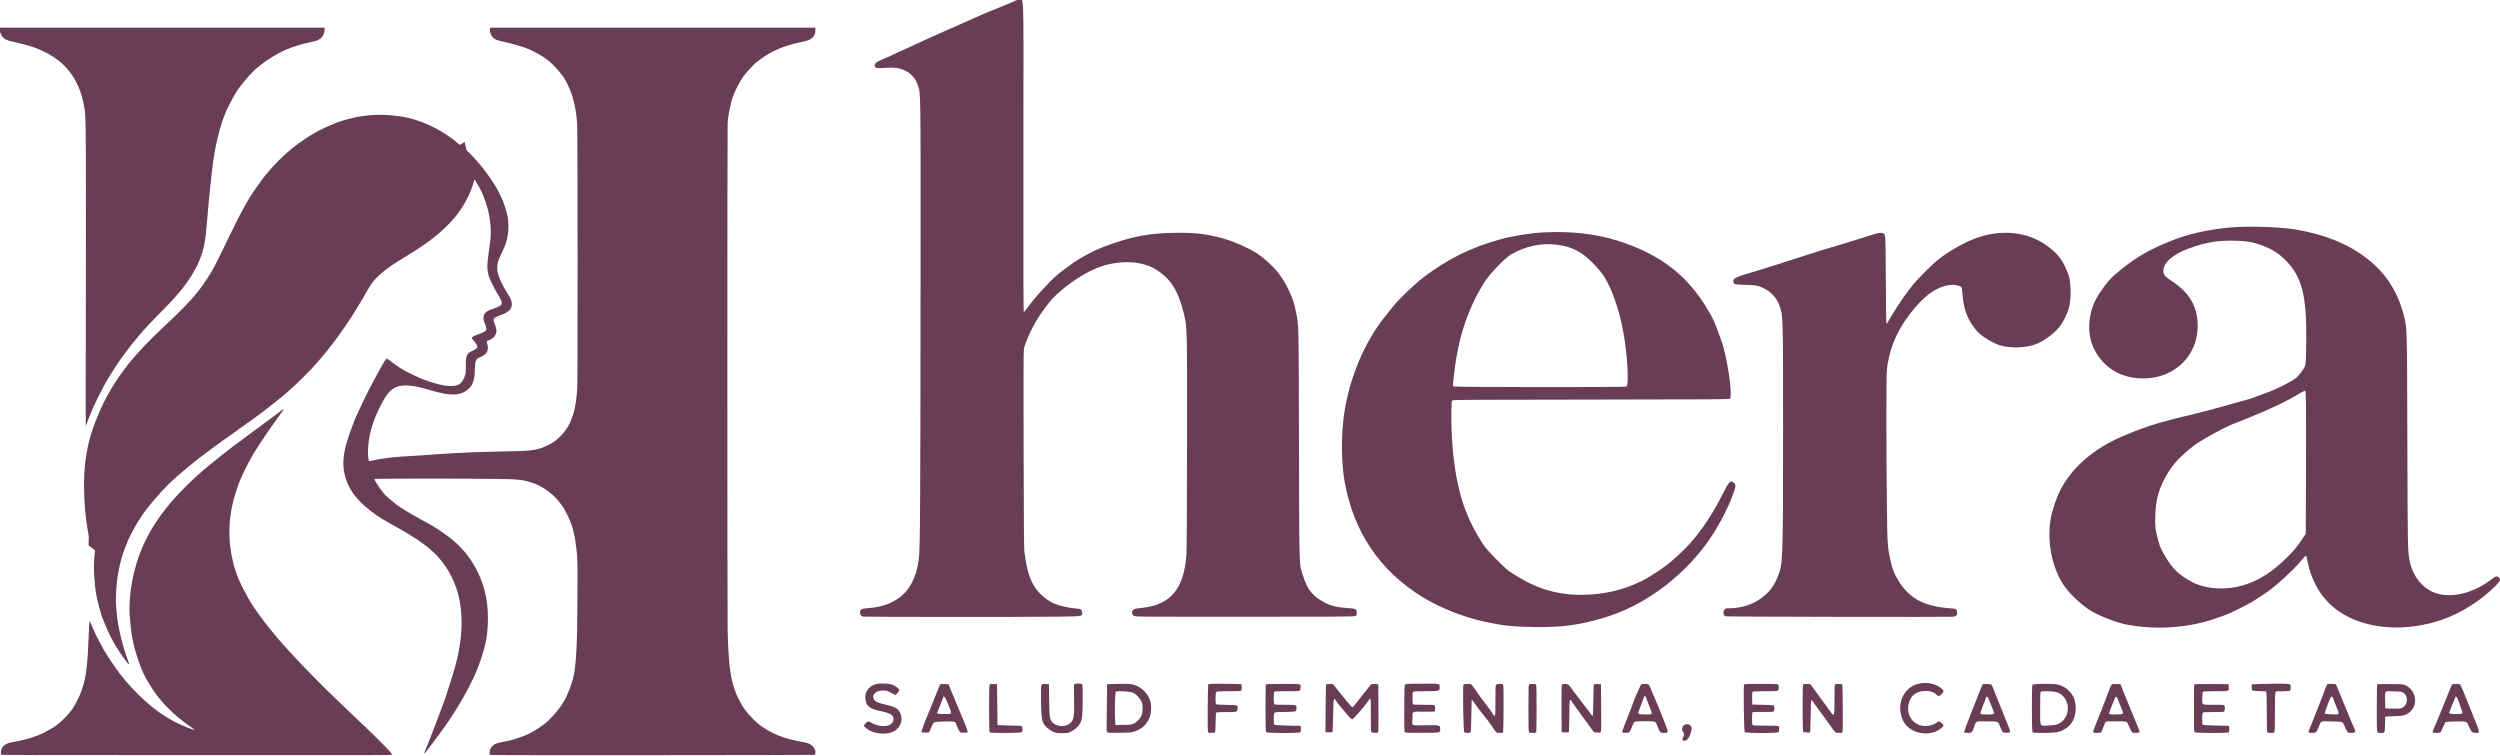
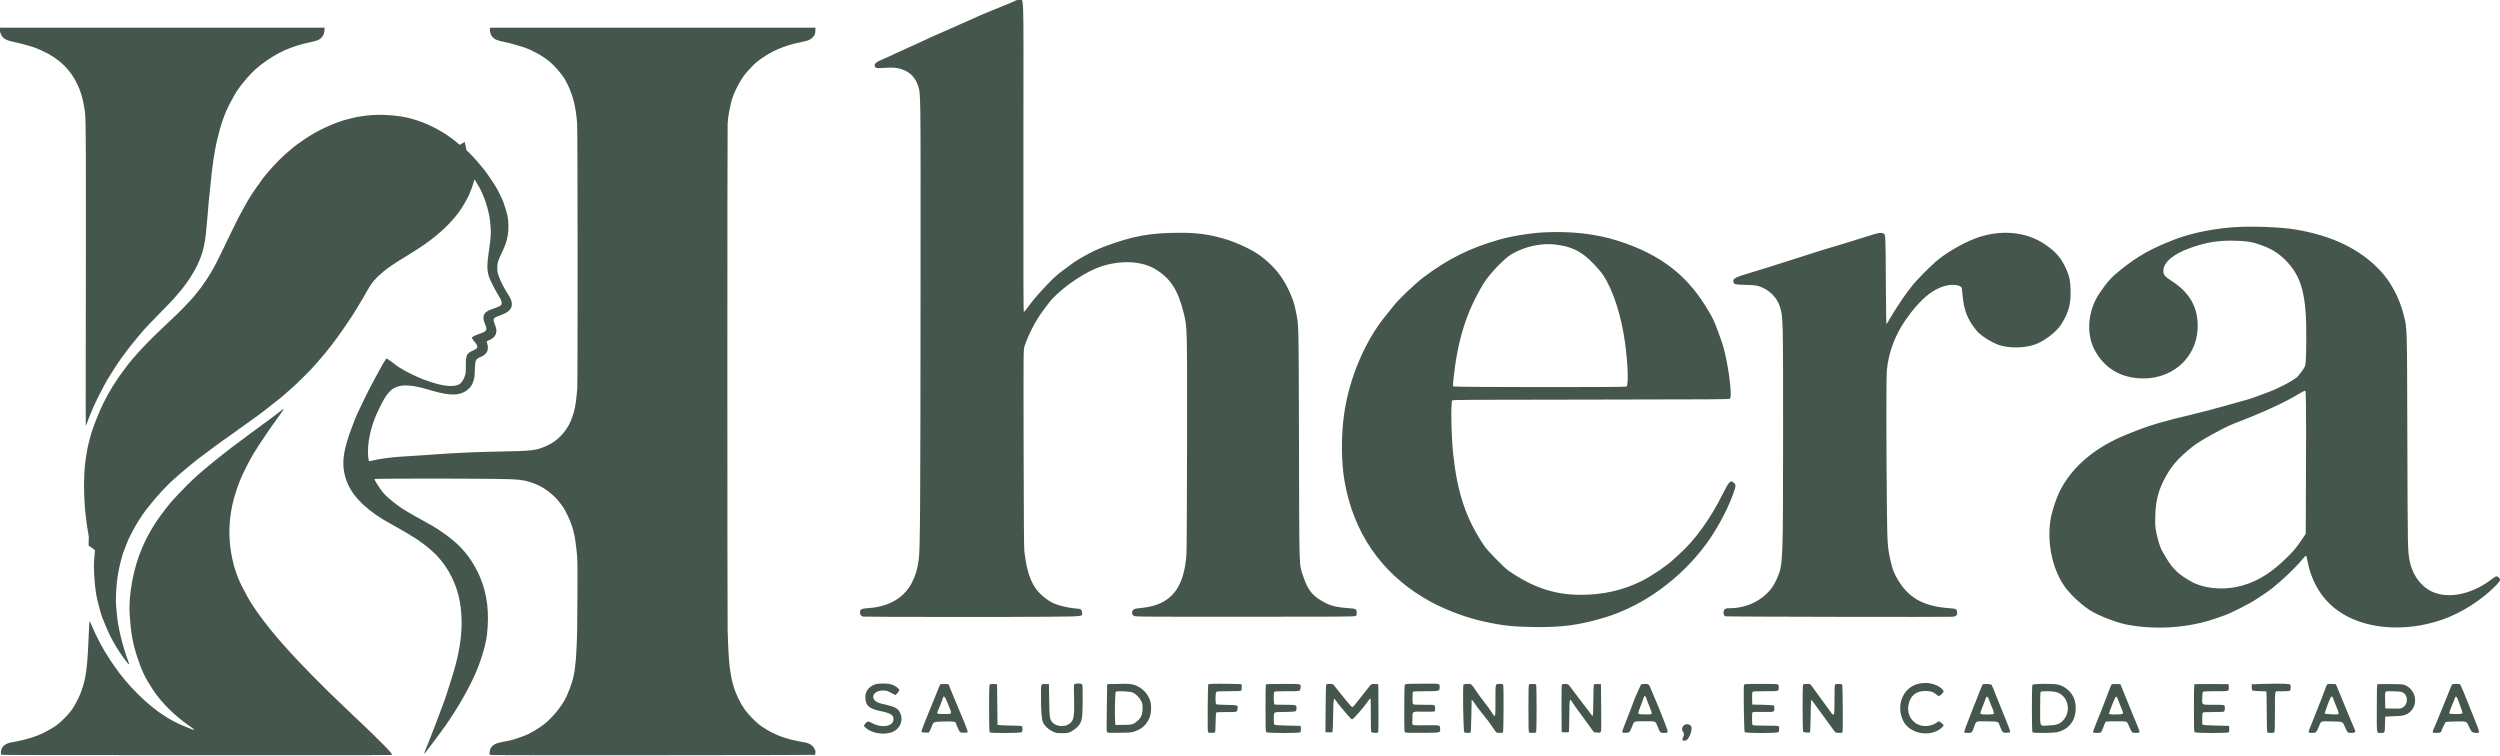
<svg xmlns="http://www.w3.org/2000/svg" viewBox="0 0 5154 1557" role="img" aria-label="Hera">
  <g transform="translate(0 57) scale(0.56887 0.5814)">
-     <polygon points="1684,405 1655,422 1570,498 1393,612 1203,697 1055,781 937,908 865,1055 633,1203 443,1393 329,1520 321,1836 380,1879 456,1689 591,1478 781,1309 950,1161 1055,950 1203,823 1393,739 1583,633 1689,523 1697,464" fill="#693D55" />
-     <g transform="translate(0,2580) scale(.1,-.1)" fill="#693D55">
+     <polygon points="1684,405 1655,422 1570,498 1393,612 1203,697 1055,781 937,908 865,1055 633,1203 443,1393 329,1520 321,1836 380,1879 456,1689 591,1478 781,1309 950,1161 1055,950 1203,823 1393,739 1583,633 1689,523 1697,464" fill="#45574C" />
+     <g transform="translate(0,2580) scale(.1,-.1)" fill="#45574C">
      <path d="M0 25718 c0 -75 4 -90 35 -154 78 -158 178 -214 500 -279 244 -50 605 -148 760 -206 176 -67 494 -218 536 -255 8 -8 19 -14 23 -14 14 0 205 -128 280 -187 291 -230 512 -504 664 -825 111 -232 133 -297 212 -603 10 -38 27 -128 39 -200 12 -71 23 -143 26 -159 42 -247 46 -1226 31 -9523 -2 -898 0 -1633 4 -1633 4 0 19 37 35 83 24 72 100 257 223 547 80 189 396 797 519 1001 145 239 404 628 529 794 253 338 352 462 539 679 66 77 133 155 150 175 99 121 381 414 705 734 205 203 409 410 453 460 44 51 123 139 176 196 274 298 560 716 727 1061 132 273 216 542 259 825 9 61 21 133 25 160 5 28 12 88 15 135 4 47 13 144 20 215 21 195 43 436 60 665 8 113 22 259 30 325 8 66 22 190 30 275 41 424 93 871 125 1075 47 298 85 509 115 630 8 33 31 125 50 205 54 219 92 351 156 543 41 121 78 216 149 382 33 75 147 300 175 345 14 22 25 42 25 45 0 2 20 39 45 81 25 41 45 78 45 81 0 3 14 25 30 50 17 24 30 46 30 49 0 2 25 41 57 86 194 283 535 659 734 810 31 24 87 68 125 98 205 165 620 413 849 508 334 138 577 213 919 283 182 37 287 69 346 107 98 62 167 173 176 279 3 32 6 75 8 96 l4 37 -5884 0 -5884 0 0 -82z M17755 25762 c-15 -88 26 -219 89 -290 84 -92 172 -128 461 -186 99 -20 194 -41 210 -46 17 -5 55 -16 85 -25 30 -8 96 -27 145 -41 50 -14 104 -30 120 -34 329 -88 780 -321 1055 -546 194 -158 461 -466 565 -650 258 -457 378 -887 431 -1538 19 -236 23 -9216 4 -9406 -6 -58 -17 -179 -26 -270 -25 -264 -77 -528 -135 -680 -11 -30 -24 -66 -29 -80 -124 -379 -444 -758 -789 -934 -409 -209 -588 -242 -1381 -256 -294 -5 -681 -14 -860 -20 -179 -5 -419 -12 -535 -15 -263 -8 -1379 -69 -1450 -80 -16 -3 -176 -14 -355 -25 -179 -11 -395 -24 -480 -30 -85 -5 -234 -14 -330 -20 -398 -25 -860 -88 -1108 -153 -80 -21 -82 -18 -100 164 -40 422 83 1016 313 1514 203 439 347 675 493 807 256 232 631 251 1287 68 44 -12 94 -26 110 -31 17 -4 62 -17 100 -28 674 -197 1051 -185 1315 42 108 93 146 150 195 291 39 116 44 156 54 422 13 330 27 360 211 438 130 55 197 113 240 207 30 66 27 195 -5 274 -29 70 -29 71 65 110 183 77 270 187 270 344 0 60 -20 132 -69 253 -65 160 -40 200 167 272 271 94 395 178 441 299 51 137 13 270 -143 505 -132 199 -222 371 -304 582 -52 135 -66 213 -60 358 6 147 25 204 160 482 140 288 186 420 222 645 32 198 29 462 -9 657 -19 98 -128 449 -169 547 -58 135 -223 453 -273 526 -26 39 -99 147 -162 240 -160 238 -266 373 -525 665 -204 231 -394 407 -396 368 -7 -124 -157 -542 -267 -741 -161 -292 -559 -759 -778 -912 -38 -27 -97 -71 -130 -98 -109 -88 -463 -315 -645 -414 -266 -145 -540 -281 -697 -347 -35 -14 -87 -37 -115 -50 -50 -23 -171 -72 -248 -100 -76 -28 -207 -80 -245 -96 -22 -10 -102 -41 -179 -69 -135 -51 -241 -92 -281 -111 -11 -6 -108 -43 -215 -84 -248 -93 -438 -169 -518 -207 -35 -16 -66 -29 -69 -29 -7 0 -177 -82 -398 -192 -510 -254 -950 -592 -1275 -978 -120 -142 -278 -352 -353 -467 -86 -131 -347 -566 -347 -578 0 -2 -24 -44 -53 -92 -29 -48 -86 -153 -126 -232 -40 -79 -90 -172 -111 -205 -37 -60 -126 -215 -190 -331 -18 -33 -72 -123 -120 -200 -48 -77 -99 -162 -114 -190 -38 -68 -100 -162 -231 -346 -60 -86 -138 -196 -172 -245 -64 -91 -223 -283 -439 -531 -117 -133 -276 -289 -454 -444 -47 -40 -87 -76 -90 -80 -20 -23 -236 -198 -330 -268 -63 -46 -137 -103 -165 -127 -27 -23 -129 -95 -225 -159 -96 -65 -200 -137 -230 -160 -30 -23 -167 -117 -303 -209 -291 -195 -418 -288 -807 -587 -172 -133 -252 -200 -340 -283 -36 -34 -114 -105 -174 -156 -338 -292 -758 -773 -1028 -1179 -193 -288 -431 -728 -528 -971 -18 -47 -41 -103 -50 -125 -106 -246 -253 -735 -299 -990 -76 -425 -77 -430 -120 -955 -23 -273 6 -765 68 -1180 34 -221 201 -827 257 -930 8 -14 43 -97 78 -185 57 -145 207 -457 261 -545 12 -19 39 -66 60 -105 89 -164 295 -466 452 -662 98 -123 114 -124 68 -3 -226 596 -389 1266 -425 1745 -5 77 -15 187 -21 244 -23 217 6 767 55 1051 31 182 66 350 96 465 47 181 89 327 104 360 13 30 35 85 122 315 26 69 60 148 74 175 15 28 66 127 113 220 128 254 357 612 528 827 392 492 764 883 1114 1173 33 28 101 85 150 129 80 69 405 332 585 472 36 28 121 90 190 139 69 49 188 136 265 195 77 58 185 137 240 175 55 38 156 109 225 159 69 49 177 123 240 164 63 41 144 98 180 127 36 28 119 88 185 132 121 81 434 299 512 357 23 17 71 51 108 76 36 25 101 71 143 103 42 32 131 99 197 148 312 232 680 524 790 628 39 36 129 114 200 173 138 115 688 653 769 753 27 33 115 132 197 220 222 240 587 704 851 1081 311 446 339 488 438 649 48 77 129 208 180 290 97 157 175 288 246 415 163 288 312 459 615 702 120 96 417 295 609 408 69 40 177 105 240 145 63 39 156 95 205 124 141 84 213 131 420 271 568 387 1042 839 1329 1270 105 159 296 502 296 534 0 3 13 33 29 68 35 76 105 274 122 343 18 77 18 77 31 73 6 -2 26 -31 43 -64 18 -32 49 -84 69 -114 191 -284 392 -852 440 -1240 51 -417 45 -587 -43 -1160 -67 -430 -64 -643 9 -860 37 -109 203 -437 296 -585 132 -210 164 -277 164 -340 0 -101 -11 -108 -412 -250 -249 -87 -309 -251 -187 -513 92 -200 61 -252 -207 -340 -130 -43 -213 -80 -258 -117 -29 -23 -29 -23 20 -85 27 -33 70 -88 96 -121 108 -135 92 -187 -81 -264 -244 -107 -272 -164 -269 -541 1 -217 -1 -246 -20 -319 -44 -163 -139 -303 -235 -349 -197 -93 -539 -64 -1007 86 -209 67 -239 77 -291 98 -58 23 -115 48 -140 60 -8 4 -76 34 -150 65 -235 101 -566 282 -697 384 -102 78 -317 231 -326 231 -20 0 -146 -194 -229 -352 -31 -59 -74 -135 -96 -171 -21 -35 -58 -99 -81 -143 -23 -43 -61 -113 -83 -154 -22 -41 -44 -82 -48 -90 -5 -8 -33 -58 -63 -111 -51 -90 -311 -612 -389 -779 -19 -41 -64 -136 -100 -211 -37 -75 -89 -201 -116 -280 -27 -79 -65 -178 -84 -219 -33 -70 -86 -224 -156 -455 -129 -423 -159 -767 -96 -1080 89 -447 312 -805 732 -1178 240 -213 588 -449 918 -622 61 -31 147 -79 191 -106 45 -27 85 -49 88 -49 4 0 23 -11 44 -23 20 -13 78 -45 127 -72 108 -58 140 -76 225 -130 36 -23 88 -54 115 -70 317 -174 712 -479 952 -733 404 -429 691 -1005 797 -1597 98 -553 86 -1107 -38 -1745 -70 -364 -150 -649 -345 -1240 -38 -113 -85 -257 -105 -320 -21 -63 -58 -169 -82 -235 -25 -66 -52 -137 -60 -157 -8 -21 -20 -55 -28 -75 -8 -21 -50 -130 -94 -243 -44 -113 -98 -254 -121 -315 -23 -60 -46 -119 -51 -130 -22 -49 -62 -151 -96 -242 -20 -54 -72 -183 -116 -288 -44 -104 -86 -206 -93 -225 -7 -19 -26 -65 -41 -103 -15 -37 -25 -70 -21 -73 7 -8 93 98 289 356 90 119 226 298 303 399 462 603 951 1404 1242 2037 205 445 395 1053 437 1394 97 796 17 1466 -247 2075 -33 77 -71 158 -82 180 -12 22 -41 76 -65 120 -229 429 -558 808 -960 1107 -290 216 -579 401 -775 498 -38 18 -142 75 -230 125 -88 51 -223 124 -299 164 -77 40 -180 99 -230 130 -50 32 -131 82 -181 111 -169 100 -517 375 -633 498 -103 111 -240 299 -327 451 -46 80 -47 84 -30 97 22 16 3043 19 4305 4 954 -11 1104 -29 1507 -179 269 -100 590 -323 808 -563 70 -76 216 -272 252 -338 155 -281 269 -547 312 -726 12 -49 26 -107 31 -129 40 -164 50 -224 94 -595 36 -292 38 -413 32 -1610 -6 -1236 -8 -1315 -32 -1850 -14 -319 -22 -419 -60 -730 -38 -320 -138 -643 -309 -1005 -156 -328 -502 -744 -820 -986 -202 -153 -542 -345 -705 -399 -14 -5 -50 -18 -80 -30 -63 -24 -120 -43 -280 -93 -103 -33 -180 -50 -470 -103 -184 -35 -280 -79 -353 -164 -62 -73 -100 -236 -64 -283 11 -16 371 -17 5887 -15 3237 2 5883 7 5893 12 18 8 27 160 10 168 -5 1 -19 27 -33 57 -40 86 -124 153 -240 190 -52 17 -93 26 -345 71 -447 80 -837 223 -1189 438 -200 122 -280 184 -459 361 -242 238 -371 415 -520 716 -221 447 -317 896 -357 1675 -5 107 -12 231 -15 275 -3 44 -10 258 -15 475 -13 545 -14 17731 0 17945 13 209 32 338 87 585 14 63 29 133 34 155 53 266 299 764 502 1013 107 131 330 364 410 428 250 197 571 387 812 480 50 20 101 40 115 46 14 5 77 27 141 49 105 34 158 50 329 96 30 8 141 32 245 53 223 45 285 66 362 125 105 79 143 156 143 286 l0 99 -5894 0 -5894 0 -7 -38z M13495 22701 c-237 -15 -539 -58 -705 -101 -41 -11 -123 -31 -182 -45 -383 -91 -941 -327 -1338 -565 -143 -86 -217 -134 -450 -295 -297 -204 -695 -559 -972 -866 -167 -185 -336 -387 -384 -460 -26 -41 -64 -94 -84 -119 -106 -133 -341 -478 -402 -590 -20 -36 -63 -110 -95 -165 -69 -116 -94 -160 -165 -293 -28 -53 -71 -133 -96 -177 -24 -44 -123 -240 -219 -435 -343 -696 -523 -1056 -559 -1120 -20 -36 -60 -111 -90 -167 -130 -247 -426 -682 -589 -868 -34 -38 -99 -116 -144 -173 -97 -121 -571 -599 -791 -797 -85 -77 -169 -153 -186 -170 -61 -60 -172 -164 -329 -307 -191 -174 -585 -572 -745 -752 -63 -71 -148 -166 -189 -210 -40 -45 -101 -117 -134 -161 -33 -44 -106 -138 -162 -210 -264 -338 -541 -775 -728 -1150 -116 -233 -136 -278 -292 -655 -76 -185 -159 -428 -204 -602 -16 -62 -39 -149 -51 -193 -12 -44 -25 -100 -30 -125 -4 -25 -24 -130 -43 -235 -80 -424 -110 -971 -83 -1535 9 -195 20 -391 26 -435 5 -44 14 -125 20 -180 35 -335 112 -794 142 -848 12 -22 12 -22 19 3 4 14 7 56 8 94 1 65 10 133 47 356 28 170 99 502 124 585 6 17 26 84 46 150 34 114 43 142 85 260 23 66 67 185 78 210 5 11 19 45 31 75 11 30 25 64 30 75 4 11 18 45 30 75 88 216 213 460 427 835 354 619 881 1232 1682 1959 99 90 401 342 516 431 50 38 118 93 153 123 35 30 107 89 162 131 231 178 309 242 385 311 44 40 132 112 195 160 63 48 191 158 284 245 94 86 206 188 250 226 146 125 589 589 702 735 21 28 82 105 135 170 148 184 317 416 476 657 137 207 357 541 402 612 142 222 143 224 354 514 212 291 453 554 757 828 42 38 202 164 365 288 70 53 310 208 524 337 62 38 224 124 360 191 259 129 315 155 526 244 72 31 153 66 180 78 28 13 95 41 150 63 93 37 128 51 180 73 11 4 63 24 115 44 52 20 174 69 270 110 165 69 337 135 354 135 4 0 71 31 149 70 123 60 312 140 330 140 4 0 64 27 134 61 170 81 192 91 299 137 82 35 256 127 399 211 28 16 68 39 90 51 163 89 182 101 350 213 301 201 606 457 792 664 48 54 100 112 116 128 85 93 258 363 316 495 52 117 113 312 104 331 -4 9 -45 48 -91 87 -499 428 -1157 767 -1787 921 -386 94 -914 138 -1350 112z M10218 12242 c-18 -15 -91 -71 -163 -123 -71 -53 -191 -141 -265 -195 -74 -55 -164 -120 -200 -144 -36 -24 -101 -71 -145 -105 -44 -34 -120 -89 -170 -122 -49 -33 -146 -102 -214 -154 -69 -52 -202 -149 -295 -216 -262 -187 -399 -288 -536 -395 -69 -53 -229 -177 -356 -275 -337 -261 -706 -569 -884 -738 -52 -49 -142 -134 -200 -187 -115 -106 -536 -544 -622 -648 -495 -595 -762 -1012 -1021 -1595 -314 -708 -497 -1679 -447 -2379 45 -641 111 -999 280 -1506 152 -458 289 -734 568 -1145 304 -449 772 -905 1292 -1260 209 -142 209 -142 188 -150 -14 -5 -116 29 -223 74 -11 5 -54 22 -95 39 -191 77 -265 109 -395 175 -77 39 -169 89 -205 112 -36 23 -94 59 -130 80 -598 356 -1372 1104 -1836 1776 -77 110 -163 235 -192 277 -200 289 -472 792 -627 1159 -37 89 -72 160 -76 157 -11 -6 -18 -99 -29 -399 -40 -1070 -98 -1578 -222 -1935 -22 -63 -46 -133 -53 -155 -39 -120 -155 -352 -273 -550 -135 -226 -488 -576 -730 -723 -29 -18 -54 -32 -57 -32 -3 0 -49 -26 -102 -58 -254 -150 -515 -252 -883 -345 -158 -40 -223 -53 -415 -87 -132 -22 -172 -33 -234 -61 -113 -51 -170 -110 -204 -213 -19 -54 -22 -152 -7 -176 8 -13 808 -15 7084 -17 7042 -2 7075 -2 7081 17 8 26 -76 122 -310 355 -164 164 -517 503 -620 595 -27 25 -97 90 -155 145 -58 55 -182 170 -275 255 -93 85 -231 214 -305 285 -75 72 -187 177 -250 234 -449 408 -1478 1431 -1786 1775 -49 55 -139 153 -201 217 -269 284 -759 879 -971 1181 -32 46 -91 130 -132 187 -92 131 -176 267 -236 379 -26 48 -55 101 -64 117 -67 115 -185 344 -216 418 -14 34 -37 84 -50 110 -25 50 -123 333 -149 427 -90 334 -137 592 -159 885 -45 571 28 1159 215 1725 124 378 178 506 396 935 23 44 66 124 97 179 31 54 56 100 56 102 0 13 158 268 295 474 239 361 486 709 778 1099 60 80 111 151 114 158 9 23 -25 14 -59 -15z" />
    </g>
  </g>
-   <g transform="translate(0,1557) scale(.1,-.1)" fill="#693D55">
+   <g transform="translate(0,1557) scale(.1,-.1)" fill="#45574C">
    <path d="M20940 15561 c0 -4 -21 -16 -47 -25 -27 -10 -104 -42 -173 -72 -69 -29 -177 -73 -240 -98 -63 -24 -158 -63 -210 -86 -52 -23 -108 -48 -125 -55 -16 -7 -147 -66 -290 -130 -143 -64 -318 -142 -390 -172 -194 -83 -410 -180 -500 -226 -44 -22 -145 -68 -225 -102 -80 -35 -215 -97 -300 -137 -85 -41 -192 -90 -238 -108 -144 -57 -192 -104 -162 -157 18 -32 47 -34 255 -19 313 23 542 -109 627 -360 61 -184 58 17 56 -3974 -2 -4611 -8 -5600 -36 -5795 -33 -227 -62 -326 -143 -488 -153 -305 -472 -494 -879 -522 -166 -12 -190 -24 -190 -95 0 -43 25 -75 65 -82 41 -8 3293 -10 3899 -2 663 8 623 2 613 92 -7 60 -21 69 -125 77 -193 16 -415 74 -519 137 -342 207 -477 466 -545 1043 -8 72 -12 672 -15 2129 -4 2029 -4 2029 18 2095 76 236 235 541 386 742 43 56 93 123 112 148 182 243 624 569 967 714 423 178 918 175 1224 -7 318 -189 476 -432 595 -916 71 -289 70 -262 67 -2690 -2 -1334 -6 -2206 -13 -2290 -52 -696 -323 -1024 -898 -1090 -53 -6 -114 -13 -137 -16 -85 -10 -116 -100 -51 -148 28 -21 28 -21 2280 -21 1885 0 2257 2 2285 14 30 13 32 16 32 66 0 79 -14 87 -165 97 -223 14 -349 42 -476 106 -260 133 -365 256 -458 540 -92 278 -84 37 -91 2732 -7 2615 -3 2432 -66 2747 -34 171 -65 263 -149 439 -136 285 -298 482 -565 689 -168 130 -511 292 -775 366 -326 92 -548 121 -922 120 -600 -1 -972 -71 -1553 -291 -222 -84 -543 -260 -692 -379 -40 -31 -107 -81 -148 -109 -108 -74 -235 -193 -413 -388 -157 -172 -200 -223 -315 -379 -35 -47 -67 -85 -73 -85 -11 0 -12 416 -10 3828 2 2914 14 2602 -96 2602 -35 0 -63 -4 -63 -9z M46120 10890 c-437 -23 -929 -120 -1269 -250 -493 -189 -773 -345 -1121 -624 -205 -164 -288 -256 -447 -491 -235 -348 -279 -812 -111 -1150 196 -391 555 -606 1013 -607 663 0 1151 494 1122 1137 -17 371 -188 649 -537 873 -140 90 -170 126 -170 209 0 171 200 343 540 466 336 122 594 164 944 154 230 -6 334 -22 486 -74 237 -80 381 -165 531 -310 352 -342 456 -734 445 -1674 -5 -441 -9 -494 -34 -544 -27 -55 -124 -183 -160 -213 -116 -92 -391 -235 -602 -311 -63 -23 -167 -62 -230 -86 -63 -24 -126 -46 -140 -49 -30 -8 -88 -24 -235 -66 -200 -58 -578 -161 -680 -186 -161 -40 -245 -61 -325 -82 -41 -11 -111 -27 -155 -37 -76 -16 -161 -39 -510 -135 -185 -51 -474 -159 -740 -274 -602 -263 -1046 -659 -1280 -1141 -58 -119 -143 -372 -169 -500 -97 -484 9 -1051 266 -1428 111 -162 322 -365 516 -496 161 -109 551 -264 768 -306 606 -118 1284 -71 1846 126 79 28 154 54 168 59 132 44 527 243 652 328 57 38 155 103 218 144 188 123 590 493 749 691 30 37 60 67 68 67 13 0 14 -2 37 -120 86 -431 300 -778 626 -1011 534 -381 1368 -453 2146 -185 395 137 811 401 1107 703 98 101 107 126 60 168 -41 36 -55 32 -161 -48 -429 -325 -949 -410 -1280 -209 -201 122 -351 351 -397 610 -38 215 -38 213 -45 2452 -7 2443 -3 2312 -75 2605 -86 351 -264 684 -494 927 -413 435 -988 712 -1741 837 -284 47 -832 70 -1200 51z m1420 -3645 c3 -149 3 -812 0 -1475 l-5 -1205 -88 -131 c-114 -171 -194 -262 -384 -438 -313 -291 -606 -453 -948 -525 -326 -68 -690 -28 -930 104 -258 141 -390 264 -522 485 -118 198 -124 211 -166 360 -62 223 -70 280 -64 499 7 300 54 504 167 731 146 295 285 459 610 719 136 110 641 390 835 464 579 221 1061 441 1330 606 72 43 137 78 145 77 13 -1 16 -41 20 -271z M31825 10779 c-286 -15 -647 -73 -905 -146 -602 -168 -1072 -401 -1570 -778 -196 -149 -530 -469 -640 -615 -35 -47 -91 -116 -123 -155 -436 -520 -768 -1295 -876 -2045 -64 -448 -61 -999 9 -1395 182 -1038 731 -1850 1612 -2387 364 -222 824 -405 1263 -502 378 -84 592 -107 1050 -113 558 -8 919 41 1430 194 794 237 1566 794 2098 1515 214 289 433 694 551 1016 65 177 68 202 27 243 -72 72 -105 39 -243 -239 -240 -487 -578 -954 -883 -1222 -27 -24 -84 -76 -125 -114 -140 -132 -443 -337 -656 -444 -378 -190 -797 -285 -1254 -285 -540 1 -986 150 -1488 496 -93 64 -437 415 -503 514 -372 551 -553 1083 -639 1883 -41 383 -54 1074 -20 1115 11 13 330 15 2860 17 2507 3 2849 5 2865 18 45 37 -11 549 -104 940 -35 149 -58 220 -144 451 -88 233 -88 234 -177 389 -428 748 -987 1187 -1875 1473 -453 146 -980 206 -1540 176z m265 -253 c377 -51 590 -180 895 -541 201 -239 388 -733 486 -1285 81 -454 114 -1070 60 -1100 -31 -16 -3556 -13 -3569 3 -9 10 -8 48 2 148 86 815 269 1394 624 1979 111 183 426 513 569 597 284 166 627 239 933 199z M38535 10710 c-226 -73 -731 -228 -950 -290 -44 -13 -181 -56 -305 -97 -124 -40 -277 -89 -340 -109 -186 -58 -457 -144 -570 -181 -58 -19 -175 -54 -260 -79 -342 -99 -400 -131 -371 -206 16 -42 33 -45 251 -51 213 -6 240 -10 352 -60 158 -70 292 -213 345 -369 74 -219 73 -187 73 -2623 -1 -2684 -2 -2713 -119 -2986 -80 -184 -152 -279 -305 -401 -184 -147 -430 -228 -690 -228 -58 0 -70 -3 -91 -25 -37 -37 -29 -122 14 -141 20 -9 4616 -17 4689 -9 73 9 96 32 89 92 -7 69 -19 75 -154 84 -559 39 -874 225 -1102 650 -59 111 -79 169 -116 332 -63 285 -66 325 -75 1147 -13 1177 -14 2635 -1 2775 34 361 167 721 380 1030 295 427 573 660 863 721 134 29 285 2 302 -54 3 -9 10 -75 16 -147 28 -317 105 -511 295 -739 82 -99 326 -250 473 -294 210 -64 498 -59 714 12 192 63 449 258 551 417 153 239 202 421 194 708 -5 197 -20 268 -84 419 -97 229 -213 367 -437 520 -402 276 -948 320 -1466 118 -264 -103 -603 -304 -795 -472 -131 -114 -412 -400 -470 -478 -27 -37 -78 -102 -112 -145 -87 -110 -301 -439 -387 -593 -20 -38 -41 -68 -45 -68 -5 0 -10 408 -13 908 -5 974 -3 937 -55 961 -45 21 -108 10 -288 -49z M39538 1471 c-314 -82 -459 -461 -296 -772 138 -264 564 -335 788 -132 50 45 50 51 -4 96 -54 45 -52 45 -104 6 -23 -16 -72 -39 -109 -50 -291 -83 -532 148 -463 442 41 174 158 264 345 264 108 0 160 -18 233 -79 41 -35 54 -33 102 15 50 51 50 68 0 112 -114 104 -316 144 -492 98z M18053 1465 c-168 -52 -245 -190 -202 -360 26 -104 101 -152 307 -196 206 -44 262 -79 262 -165 0 -153 -246 -193 -456 -74 -64 36 -80 34 -123 -16 -39 -43 -38 -48 2 -85 120 -112 361 -156 534 -98 171 57 255 240 181 400 -42 92 -102 127 -288 169 -160 36 -202 53 -240 96 -79 91 15 199 172 199 73 -1 83 -4 169 -48 l91 -47 39 42 c48 53 48 68 4 107 -77 67 -161 91 -313 90 -53 0 -116 -6 -139 -14z M22161 1469 c-24 -10 -24 -10 -18 -297 9 -403 -5 -467 -117 -537 -93 -57 -253 -39 -323 37 -63 68 -67 93 -73 458 l-5 335 -66 3 c-100 4 -98 9 -98 -221 -1 -329 12 -505 41 -568 35 -75 108 -144 198 -188 73 -35 78 -36 195 -36 117 0 122 1 189 35 79 39 154 108 185 168 43 84 51 162 51 493 0 309 0 309 -26 319 -32 12 -101 12 -133 -1z M23020 1470 l-195 -5 -7 -490 c-7 -458 -7 -491 10 -503 13 -11 68 -13 257 -9 229 4 243 5 315 31 142 50 231 131 293 266 43 93 51 266 17 368 -52 153 -167 268 -322 321 -69 24 -130 27 -368 21z m322 -175 c65 -23 138 -91 179 -167 32 -60 34 -68 34 -163 0 -121 -27 -188 -103 -256 -84 -74 -114 -83 -297 -83 l-160 -1 -7 105 c-10 141 1 561 15 579 17 20 275 10 339 -14z M25000 1472 c-47 -1 -88 -6 -92 -10 -3 -4 -8 -227 -10 -495 -2 -423 -1 -489 12 -497 23 -14 126 -12 138 3 7 8 12 87 13 202 1 105 7 196 12 203 7 9 62 12 212 12 224 0 218 -2 228 66 12 77 8 79 -224 82 -124 2 -208 7 -216 14 -20 17 -18 232 3 252 13 14 51 16 258 16 175 0 245 3 254 12 13 13 17 124 4 132 -10 6 -481 13 -592 8z M29070 1473 c-72 -3 -98 -7 -107 -19 -9 -12 -12 -140 -13 -495 0 -470 0 -478 20 -489 14 -7 129 -10 360 -8 382 3 360 -2 360 80 0 81 5 79 -292 76 -250 -3 -260 -2 -274 17 -8 11 -13 29 -10 40 3 11 6 59 6 107 0 126 -11 120 241 116 114 -1 210 0 214 4 13 12 17 83 6 111 -11 27 -11 27 -224 27 -152 0 -216 3 -225 12 -8 8 -12 51 -12 128 0 77 4 120 12 128 9 9 80 12 260 12 285 0 288 1 288 83 0 75 10 72 -267 73 -136 0 -291 -1 -343 -3z M46670 1471 c-135 -4 -246 -8 -248 -9 -2 -1 -2 -30 0 -64 3 -63 3 -63 53 -70 28 -3 94 -7 147 -7 53 -1 99 -5 102 -10 3 -5 6 -193 7 -417 1 -252 5 -414 12 -422 12 -16 129 -16 145 0 9 9 12 115 12 414 0 436 0 438 54 433 61 -4 243 2 255 10 17 11 22 105 7 127 -15 20 -180 24 -546 15z M19383 1458 c-6 -7 -34 -74 -63 -148 -29 -74 -81 -202 -115 -285 -117 -277 -217 -537 -208 -545 15 -14 140 -20 155 -7 7 7 29 50 47 97 50 126 34 119 258 125 197 5 239 0 249 -32 20 -64 70 -171 85 -185 17 -14 70 -18 152 -9 22 3 -8 85 -174 476 -49 116 -117 280 -152 365 l-63 155 -80 3 c-57 2 -84 -1 -91 -10z m149 -373 c105 -258 111 -235 -62 -235 -155 0 -165 4 -137 57 8 15 29 66 47 113 17 47 37 101 45 120 7 19 16 43 19 53 14 43 40 10 88 -108z M20401 1452 c-14 -26 -13 -962 1 -979 17 -21 641 -18 662 3 19 19 22 104 4 122 -8 8 -65 12 -182 13 -94 1 -205 4 -246 8 l-75 6 -5 420 -5 420 -72 3 c-62 2 -73 0 -82 -16z M26096 1454 c-3 -9 -6 -229 -6 -489 0 -417 2 -475 16 -489 22 -23 685 -24 703 -2 7 9 11 38 9 73 l-3 58 -262 6 c-188 5 -267 10 -278 19 -11 10 -15 35 -15 111 0 157 -10 149 177 150 87 1 187 4 223 8 65 6 65 6 68 61 5 80 5 80 -234 80 -111 0 -209 3 -218 6 -20 8 -24 242 -4 262 9 9 81 12 264 12 280 0 268 -3 276 71 9 84 32 79 -361 79 -309 0 -350 -2 -355 -16z M27344 1462 c-8 -5 -13 -148 -15 -497 l-4 -490 69 -3 c38 -2 73 1 77 5 4 4 10 159 13 343 7 369 9 382 62 298 15 -24 54 -75 88 -114 34 -38 97 -114 141 -167 53 -64 87 -97 100 -97 26 0 241 247 334 383 18 26 37 47 43 45 7 -3 10 -114 9 -338 -1 -184 3 -341 8 -349 10 -15 88 -26 125 -17 26 6 26 6 24 504 l-3 497 -72 3 c-72 3 -72 3 -120 -60 -26 -34 -90 -114 -141 -177 -52 -64 -115 -144 -140 -178 -26 -34 -54 -62 -62 -63 -9 0 -64 60 -123 133 -58 72 -132 164 -164 204 -32 39 -71 87 -86 107 -27 35 -30 36 -90 36 -34 0 -67 -4 -73 -8z M30172 1458 c-20 -20 -5 -969 16 -985 17 -14 110 -17 128 -5 8 5 13 111 17 337 4 182 7 331 7 333 1 16 26 -12 63 -70 25 -40 81 -116 124 -168 102 -123 187 -235 253 -335 29 -44 60 -86 68 -92 20 -16 128 -17 138 -2 12 20 17 955 4 978 -9 17 -20 21 -66 21 -101 0 -94 25 -94 -341 0 -367 0 -368 -75 -246 -23 37 -80 117 -128 177 -47 59 -123 161 -168 227 -139 200 -120 183 -203 183 -42 0 -77 -5 -84 -12z M31522 1458 c-9 -9 -12 -132 -12 -493 0 -361 3 -484 12 -493 16 -16 133 -16 146 1 14 17 14 967 0 985 -14 16 -130 16 -146 0z M32201 1456 c-8 -9 -10 -148 -9 -497 l3 -484 73 -3 c52 -2 74 1 77 10 2 7 6 159 8 338 4 365 4 366 66 265 21 -33 116 -166 212 -295 96 -129 187 -254 202 -278 25 -39 30 -42 71 -42 25 0 51 -3 59 -6 9 -3 24 3 34 13 17 17 18 43 13 503 l-5 485 -66 3 c-47 2 -69 -1 -77 -11 -8 -9 -13 -110 -14 -327 -2 -216 -6 -314 -14 -317 -6 -2 -24 16 -39 39 -15 24 -83 113 -150 198 -67 85 -159 207 -205 270 -45 63 -92 123 -103 133 -24 21 -119 24 -136 3z M33832 1458 c-5 -7 -21 -40 -35 -73 -14 -33 -44 -100 -66 -148 -23 -49 -41 -92 -41 -98 0 -9 -124 -332 -206 -537 -25 -62 -44 -119 -41 -126 7 -18 115 -19 143 -1 13 8 35 48 54 97 53 140 27 128 269 128 240 0 216 11 267 -116 48 -119 53 -124 129 -124 92 0 94 5 39 146 -25 66 -58 153 -74 194 -24 63 -170 417 -243 585 -34 80 -41 85 -117 85 -42 0 -71 -5 -78 -12z m95 -250 c6 -7 13 -26 17 -43 4 -16 32 -90 62 -163 70 -170 74 -163 -100 -160 -154 3 -150 -2 -98 133 30 79 78 208 87 233 2 6 8 12 13 12 5 0 14 -6 19 -12z M35954 1445 c-13 -53 0 -951 15 -968 20 -25 671 -26 695 -1 19 19 22 104 4 122 -9 9 -81 12 -261 12 -152 0 -256 4 -268 10 -17 10 -19 22 -19 133 0 68 4 127 10 133 6 6 89 9 214 7 236 -4 236 -4 236 77 0 28 -5 52 -12 57 -7 4 -110 10 -228 13 l-215 5 -3 124 c-2 82 1 128 9 137 9 11 60 14 263 14 282 0 276 -2 276 71 0 86 31 79 -361 79 -349 0 -349 0 -355 -25z M37172 1458 c-14 -18 -12 -954 2 -973 12 -15 129 -25 142 -13 4 4 9 156 12 338 3 181 8 330 13 330 4 0 16 -12 26 -26 10 -14 67 -92 127 -173 60 -80 159 -216 219 -301 60 -85 117 -161 125 -167 19 -15 138 -17 147 -3 12 19 5 973 -6 987 -15 17 -130 18 -147 1 -9 -9 -12 -86 -12 -283 0 -390 -1 -393 -97 -259 -32 45 -85 118 -118 162 -53 70 -161 218 -255 350 -30 42 -30 42 -99 42 -43 0 -72 -5 -79 -12z M40873 1458 c-5 -7 -38 -85 -72 -173 -34 -88 -119 -303 -188 -477 -69 -174 -123 -324 -120 -333 5 -11 22 -15 75 -15 83 0 88 4 127 115 49 138 24 127 272 123 248 -3 223 8 274 -125 39 -100 56 -115 125 -109 27 2 55 4 62 5 20 2 14 36 -21 124 -158 388 -222 549 -262 652 -40 106 -58 148 -85 205 -10 20 -172 27 -187 8z m129 -308 c10 -30 29 -77 41 -105 41 -87 70 -174 63 -190 -8 -21 -257 -22 -275 -1 -9 10 2 47 48 162 32 82 62 159 66 172 11 38 37 21 57 -38z M41900 1451 c-15 -30 -14 -963 2 -979 18 -18 413 -16 503 3 286 60 435 309 375 624 -31 164 -173 311 -345 356 -98 25 -521 22 -535 -4z m478 -146 c257 -60 341 -405 145 -597 -69 -68 -134 -89 -294 -95 -187 -8 -169 -46 -169 350 0 246 3 336 12 345 18 18 224 15 306 -3z M43533 1458 c-12 -15 -70 -159 -118 -292 -36 -100 -115 -300 -210 -533 -44 -107 -59 -155 -52 -162 15 -15 140 -14 160 1 9 7 33 58 52 113 20 55 42 103 48 107 15 9 362 11 407 2 29 -6 36 -15 71 -93 66 -145 58 -136 119 -139 69 -4 100 4 100 26 0 10 -42 116 -94 238 -51 121 -128 307 -170 414 -42 107 -89 224 -105 260 l-27 65 -86 3 c-60 2 -88 -1 -95 -10z m138 -329 c15 -41 43 -112 63 -159 55 -130 60 -125 -106 -129 -115 -3 -148 3 -148 23 0 18 119 317 133 334 18 22 31 7 58 -69z M45237 1463 c-4 -3 -7 -224 -7 -489 0 -415 2 -485 15 -498 22 -22 686 -24 704 -2 7 9 11 38 9 73 l-3 58 -269 7 c-203 5 -271 10 -278 20 -11 19 -10 216 2 239 10 18 23 19 218 19 114 0 213 4 221 9 18 11 26 93 12 120 -11 20 -17 21 -221 21 -259 0 -243 -10 -238 147 2 88 6 116 18 123 8 6 124 10 261 10 283 0 272 -4 267 87 l-3 58 -351 3 c-193 1 -353 -1 -357 -5z M47966 1443 c-7 -16 -30 -75 -51 -133 -20 -58 -93 -244 -161 -415 -68 -170 -134 -334 -145 -364 -26 -64 -21 -71 62 -71 73 0 88 13 130 120 52 133 29 124 273 117 240 -6 218 3 271 -117 51 -115 56 -120 125 -120 71 0 100 18 83 51 -7 13 -33 76 -59 139 -25 63 -83 203 -129 310 -45 107 -108 260 -140 340 -31 80 -62 151 -67 158 -7 8 -39 12 -94 12 -81 0 -84 -1 -98 -27z m130 -260 c4 -16 34 -93 67 -172 76 -181 79 -176 -102 -167 -69 3 -129 10 -134 15 -8 8 104 310 126 339 16 21 36 13 43 -15z M49013 1464 c-10 -4 -13 -114 -13 -499 0 -558 -9 -505 90 -505 76 0 76 -1 79 185 1 83 4 151 5 152 1 1 78 4 171 7 140 4 181 8 232 26 275 95 286 478 18 610 -49 24 -56 25 -310 27 -143 1 -266 0 -272 -3z m520 -168 c116 -57 117 -244 2 -311 -41 -25 -47 -25 -201 -23 l-159 3 -3 155 c-4 223 -22 202 166 198 129 -2 164 -6 195 -22z M50552 1458 c-11 -15 -46 -99 -193 -468 -61 -151 -126 -311 -146 -355 -19 -44 -42 -95 -50 -113 -23 -52 -13 -62 62 -62 68 0 105 12 105 33 0 16 75 176 89 190 6 6 90 11 212 13 236 3 215 12 279 -126 44 -95 58 -107 134 -109 87 -2 87 -6 -36 299 -61 151 -118 295 -128 320 -66 168 -139 342 -154 364 -15 24 -22 26 -90 26 -47 0 -77 -5 -84 -12z m118 -303 c9 -27 36 -101 59 -163 24 -62 40 -119 37 -127 -8 -22 -264 -22 -272 0 -4 9 21 79 54 158 33 78 64 152 67 165 11 37 36 22 55 -33z M34709 611 c-36 -36 -40 -95 -9 -134 25 -31 25 -50 -1 -106 -25 -56 -19 -71 26 -71 45 0 77 30 111 104 37 81 49 161 29 192 -34 52 -111 59 -156 15z" />
  </g>
</svg>
